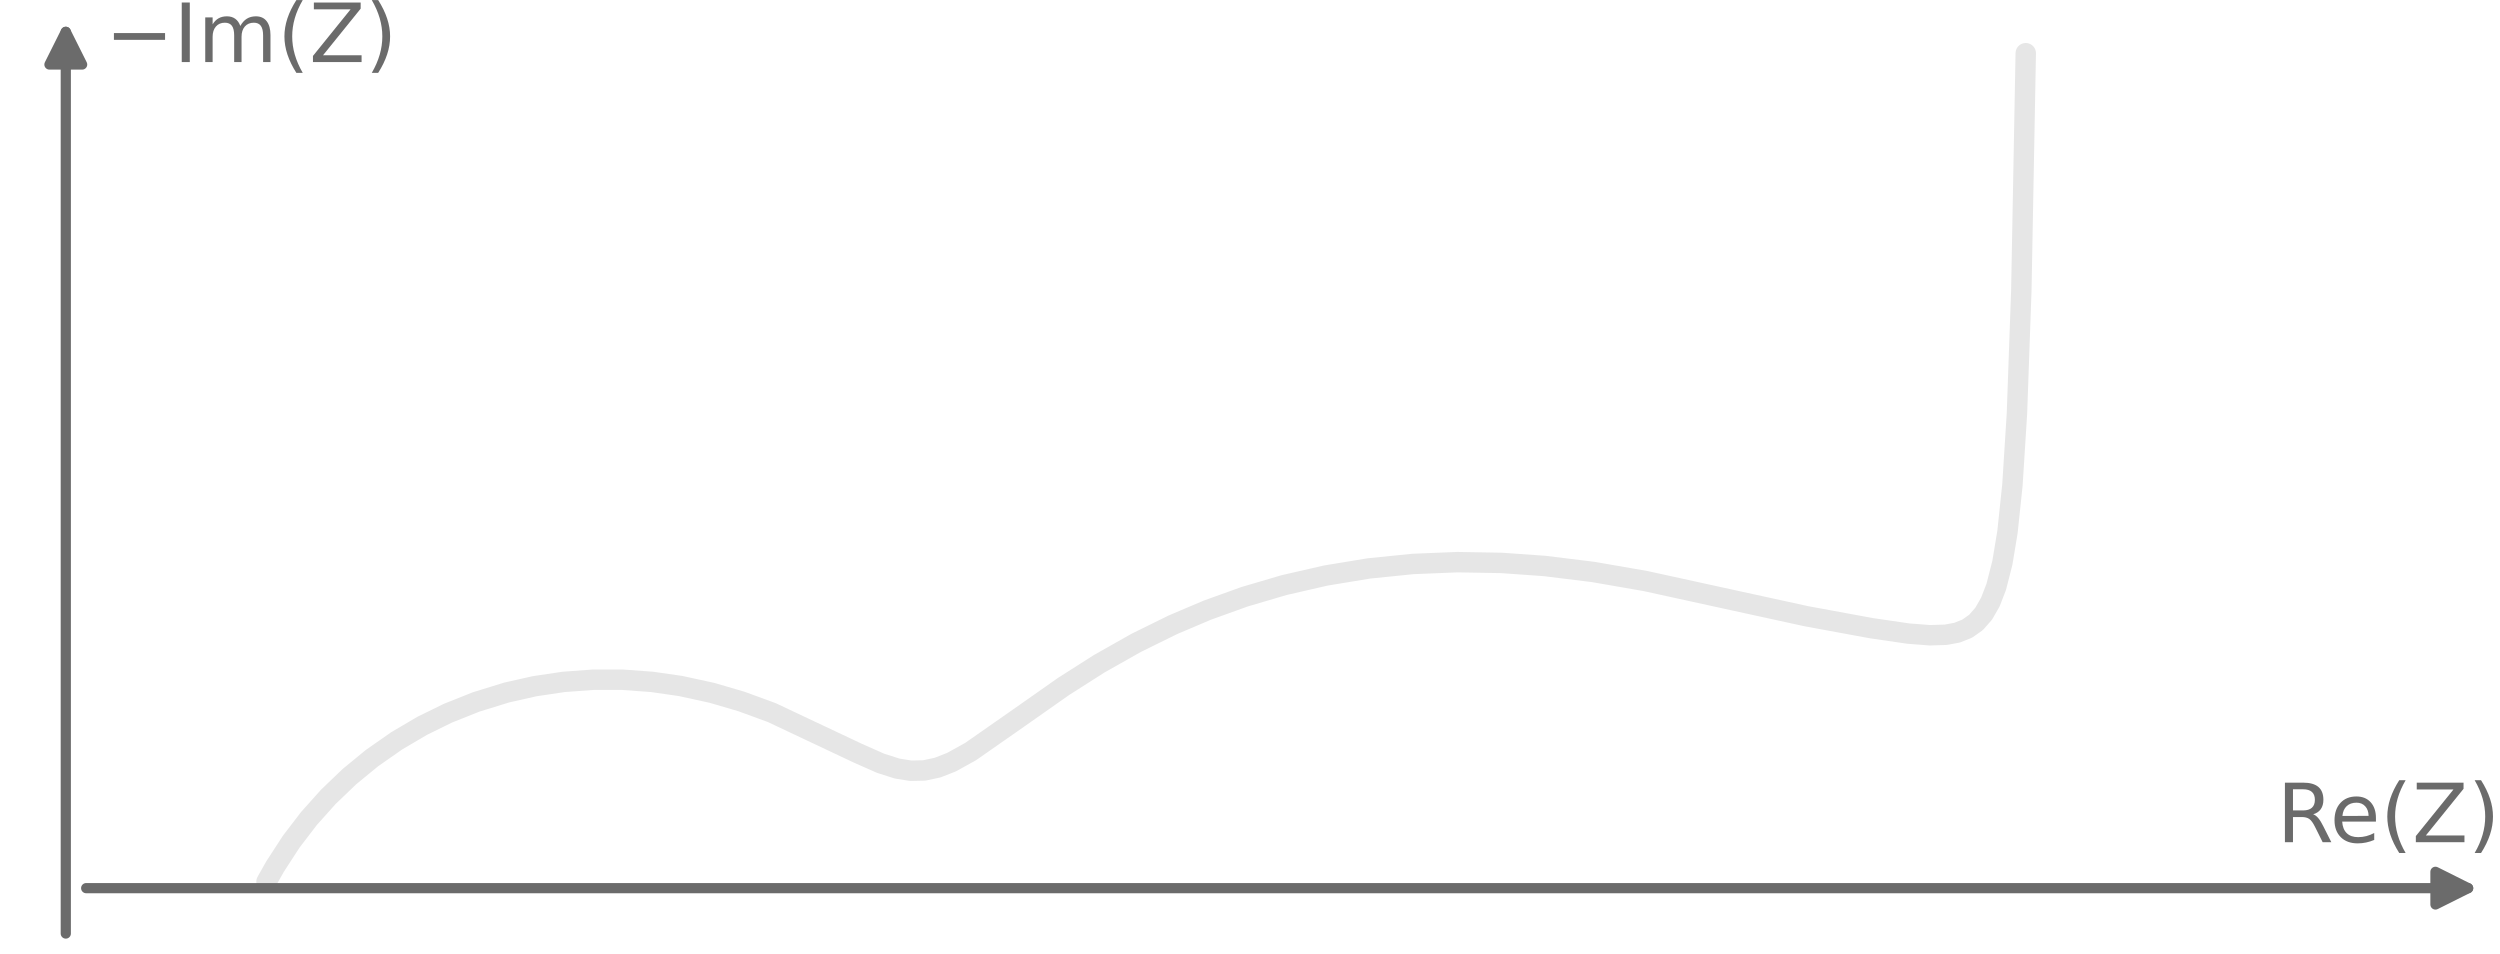
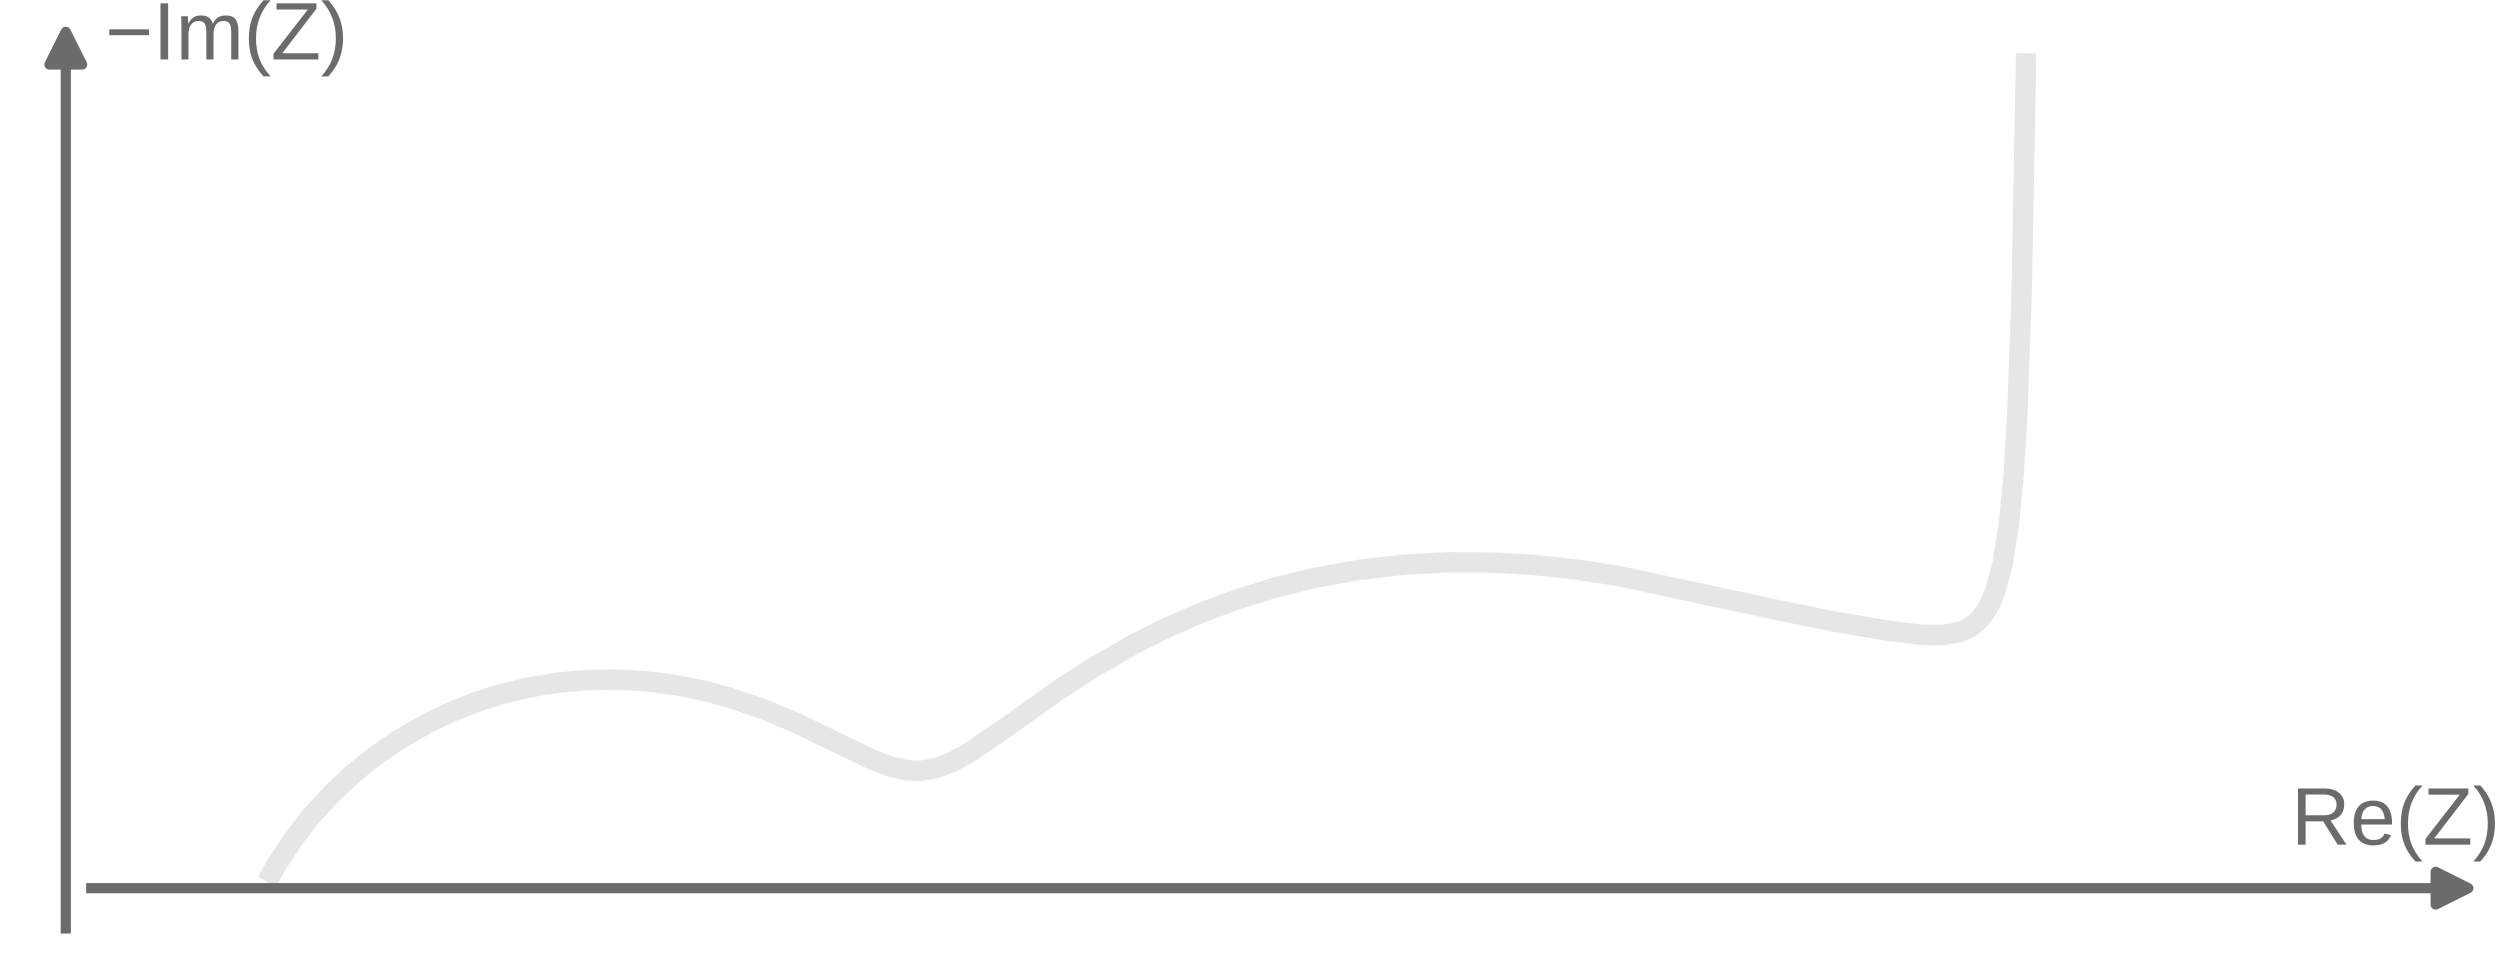
- <svg xmlns="http://www.w3.org/2000/svg" xmlns:xlink="http://www.w3.org/1999/xlink" width="244.8pt" height="93.411pt" viewBox="0 0 244.8 93.411" version="1.1">
+ <svg xmlns="http://www.w3.org/2000/svg" width="244.8pt" height="93.41pt" version="1.1" viewBox="0 0 244.8 93.41">
  <defs>
    <style type="text/css">*{stroke-linejoin: round; stroke-linecap: butt}</style>
  </defs>
-   <g id="figure_1">
-     <g id="patch_1">
-       <path d="M 0 93.411  L 244.8 93.411  L 244.8 0  L 0 0  L 0 93.411  z " style="fill: none" />
-     </g>
-     <g id="axes_1">
-       <g id="line2d_1">
-         <path d="M 198.362 5.211  L 197.929 28.414  L 197.499 40.501  L 197.057 47.484  L 196.572 52.092  L 196.073 55.106  L 195.47 57.467  L 194.901 58.943  L 194.243 60.092  L 193.486 60.953  L 192.621 61.561  L 191.64 61.95  L 190.536 62.156  L 188.982 62.205  L 186.869 62.041  L 183.256 61.514  L 176.88 60.34  L 169.779 58.79  L 161.121 56.895  L 155.993 56.005  L 151.246 55.42  L 147.027 55.121  L 142.717 55.046  L 138.373 55.222  L 134.057 55.659  L 129.83 56.355  L 125.751 57.29  L 121.871 58.433  L 118.229 59.744  L 114.854 61.177  L 111.27 62.941  L 107.644 64.989  L 104.133 67.225  L 99.715 70.329  L 95.044 73.591  L 93.177 74.627  L 91.81 75.164  L 90.499 75.443  L 89.197 75.472  L 87.855 75.258  L 86.236 74.743  L 84.004 73.756  L 75.573 69.777  L 72.588 68.685  L 69.716 67.844  L 66.63 67.171  L 63.85 66.771  L 60.985 66.561  L 58.082 66.559  L 55.189 66.772  L 52.355 67.194  L 49.625 67.808  L 46.623 68.734  L 43.858 69.838  L 41.359 71.063  L 38.84 72.545  L 36.425 74.233  L 34.221 76.043  L 32.148 78.029  L 30.254 80.146  L 28.52 82.411  L 26.929 84.863  L 26.098 86.336  L 26.098 86.336  " clip-path="url(#p02b34ee137)" style="fill: none; stroke: #e6e6e6; stroke-width: 2; stroke-linecap: round" />
-       </g>
-       <g id="patch_2">
-         <path d="M 8.439 86.968  Q 125.619 86.968 241.68 86.968  " style="fill: none; stroke: #6b6b6b; stroke-linecap: round" />
-         <path d="M 238.48 85.368  L 241.68 86.968  L 238.48 88.568  z " style="fill: #6b6b6b; stroke: #6b6b6b; stroke-linecap: round" />
-       </g>
-       <g id="patch_3">
-         <path d="M 6.442 91.412  Q 6.442 46.706 6.442 3.118  " style="fill: none; stroke: #6b6b6b; stroke-linecap: round" />
-         <path d="M 4.842 6.318  L 6.442 3.118  L 8.042 6.318  z " style="fill: #6b6b6b; stroke: #6b6b6b; stroke-linecap: round" />
-       </g>
-       <g id="text_1">
-         <g style="fill: #6b6b6b" transform="translate(222.955 82.4697) scale(0.08 -0.08)">
-           <defs>
-             <path id="DejaVuSans-35" d="M 2841 2188  Q 3044 2119 3236 1894  Q 3428 1669 3622 1275  L 4263 0  L 3584 0  L 2988 1197  Q 2756 1666 2539 1819  Q 2322 1972 1947 1972  L 1259 1972  L 1259 0  L 628 0  L 628 4666  L 2053 4666  Q 2853 4666 3247 4331  Q 3641 3997 3641 3322  Q 3641 2881 3436 2590  Q 3231 2300 2841 2188  z M 1259 4147  L 1259 2491  L 2053 2491  Q 2509 2491 2742 2702  Q 2975 2913 2975 3322  Q 2975 3731 2742 3939  Q 2509 4147 2053 4147  L 1259 4147  z " transform="scale(0.015625)" />
-             <path id="DejaVuSans-48" d="M 3597 1894  L 3597 1613  L 953 1613  Q 991 1019 1311 708  Q 1631 397 2203 397  Q 2534 397 2845 478  Q 3156 559 3463 722  L 3463 178  Q 3153 47 2828 -22  Q 2503 -91 2169 -91  Q 1331 -91 842 396  Q 353 884 353 1716  Q 353 2575 817 3079  Q 1281 3584 2069 3584  Q 2775 3584 3186 3129  Q 3597 2675 3597 1894  z M 3022 2063  Q 3016 2534 2758 2815  Q 2500 3097 2075 3097  Q 1594 3097 1305 2825  Q 1016 2553 972 2059  L 3022 2063  z " transform="scale(0.015625)" />
-             <path id="DejaVuSans-b" d="M 1984 4856  Q 1566 4138 1362 3434  Q 1159 2731 1159 2009  Q 1159 1288 1364 580  Q 1569 -128 1984 -844  L 1484 -844  Q 1016 -109 783 600  Q 550 1309 550 2009  Q 550 2706 781 3412  Q 1013 4119 1484 4856  L 1984 4856  z " transform="scale(0.015625)" />
-             <path id="DejaVuSans-3d" d="M 359 4666  L 4025 4666  L 4025 4184  L 1075 531  L 4097 531  L 4097 0  L 288 0  L 288 481  L 3238 4134  L 359 4134  L 359 4666  z " transform="scale(0.015625)" />
-             <path id="DejaVuSans-c" d="M 513 4856  L 1013 4856  Q 1481 4119 1714 3412  Q 1947 2706 1947 2009  Q 1947 1309 1714 600  Q 1481 -109 1013 -844  L 513 -844  Q 928 -128 1133 580  Q 1338 1288 1338 2009  Q 1338 2731 1133 3434  Q 928 4138 513 4856  z " transform="scale(0.015625)" />
-           </defs>
-           <use xlink:href="#DejaVuSans-35" />
-           <use xlink:href="#DejaVuSans-48" transform="translate(65 0)" />
-           <use xlink:href="#DejaVuSans-b" transform="translate(126.5312 0)" />
-           <use xlink:href="#DejaVuSans-3d" transform="translate(165.5469 0)" />
-           <use xlink:href="#DejaVuSans-c" transform="translate(234.0469 0)" />
-         </g>
-       </g>
-       <g id="text_2">
-         <g style="fill: #6b6b6b" transform="translate(10.30737 6.078125) scale(0.08 -0.08)">
-           <defs>
-             <path id="DejaVuSans-c9c" d="M 678 2272  L 4684 2272  L 4684 1741  L 678 1741  L 678 2272  z " transform="scale(0.015625)" />
-             <path id="DejaVuSans-2c" d="M 628 4666  L 1259 4666  L 1259 0  L 628 0  L 628 4666  z " transform="scale(0.015625)" />
-             <path id="DejaVuSans-50" d="M 3328 2828  Q 3544 3216 3844 3400  Q 4144 3584 4550 3584  Q 5097 3584 5394 3201  Q 5691 2819 5691 2113  L 5691 0  L 5113 0  L 5113 2094  Q 5113 2597 4934 2840  Q 4756 3084 4391 3084  Q 3944 3084 3684 2787  Q 3425 2491 3425 1978  L 3425 0  L 2847 0  L 2847 2094  Q 2847 2600 2669 2842  Q 2491 3084 2119 3084  Q 1678 3084 1418 2786  Q 1159 2488 1159 1978  L 1159 0  L 581 0  L 581 3500  L 1159 3500  L 1159 2956  Q 1356 3278 1631 3431  Q 1906 3584 2284 3584  Q 2666 3584 2933 3390  Q 3200 3197 3328 2828  z " transform="scale(0.015625)" />
-           </defs>
-           <use xlink:href="#DejaVuSans-c9c" />
-           <use xlink:href="#DejaVuSans-2c" transform="translate(83.79688 0)" />
-           <use xlink:href="#DejaVuSans-50" transform="translate(113.2969 0)" />
-           <use xlink:href="#DejaVuSans-b" transform="translate(210.7031 0)" />
-           <use xlink:href="#DejaVuSans-3d" transform="translate(249.7188 0)" />
-           <use xlink:href="#DejaVuSans-c" transform="translate(318.2188 0)" />
-         </g>
-       </g>
-     </g>
+   <path d="m0 93.41h244.8v-93.41h-244.8v93.41z" fill="none" />
+   <path d="m198.4 5.211-0.435 23.27-0.431 12.1-0.374 6.1-0.47 4.801-0.592 3.694-0.744 2.752-0.439 1.068-0.489 0.884-0.544 0.716-0.603 0.564-0.666 0.426-0.732 0.304-1.671 0.298-1.951-0.02-3.414-0.407-5.252-0.902-5.805-1.176-15.44-3.306-3.968-0.604-4.134-0.447-4.261-0.247-4.338-0.013-4.357 0.243-4.314 0.507-4.208 0.763-4.044 0.997-3.832 1.197-3.583 1.354-3.31 1.464-3.026 1.526-4.01 2.308-3.412 2.216-5.323 3.791-3.317 2.263-1.678 0.922-1.54 0.591-1.474 0.264-1.479-0.053-1.553-0.357-1.697-0.64-3.339-1.606-4.244-2.058-3.077-1.288-3.493-1.188-2.545-0.674-2.694-0.535-2.811-0.364-2.886-0.167-2.915 0.045-2.894 0.26-2.824 0.468-2.71 0.657-2.559 0.819-2.381 0.948-2.186 1.041-2.897 1.663-2.448 1.694-2.033 1.644-2.15 2.022-1.966 2.164-1.798 2.323-1.59 2.428-0.916 1.617v0" fill="none" stroke="#e6e6e6" stroke-linecap="round" stroke-width="2" />
+   <g stroke="#6b6b6b" stroke-linecap="round">
+     <path d="m8.439 86.97q117.2 0 233.2 0" fill="none" />
+     <path d="m238.5 85.37 3.2 1.6-3.2 1.6z" fill="#6b6b6b" />
  </g>
-   <defs>
-     <clipPath id="p02b34ee137">
-       <rect x="0" y="0" width="244.8" height="93.411" />
-     </clipPath>
-   </defs>
+   <g stroke="#6b6b6b" stroke-linecap="round">
+     <path d="m6.442 91.41q0-44.71 0-88.29" fill="none" />
+     <path d="m4.842 6.318 1.6-3.2 1.6 3.2z" fill="#6b6b6b" />
+   </g>
+   <text transform="rotate(-0 244.8 82.71)" x="244.8" y="82.708" fill="#6b6b6b" font-family="'Arial', sans-serif" font-size="8px" text-anchor="end">Re(Z)</text>
+   <text transform="rotate(-0 10.31 5.824)" x="10.307" y="5.824" fill="#6b6b6b" font-family="'Arial', sans-serif" font-size="8px">−Im(Z)</text>
</svg>
